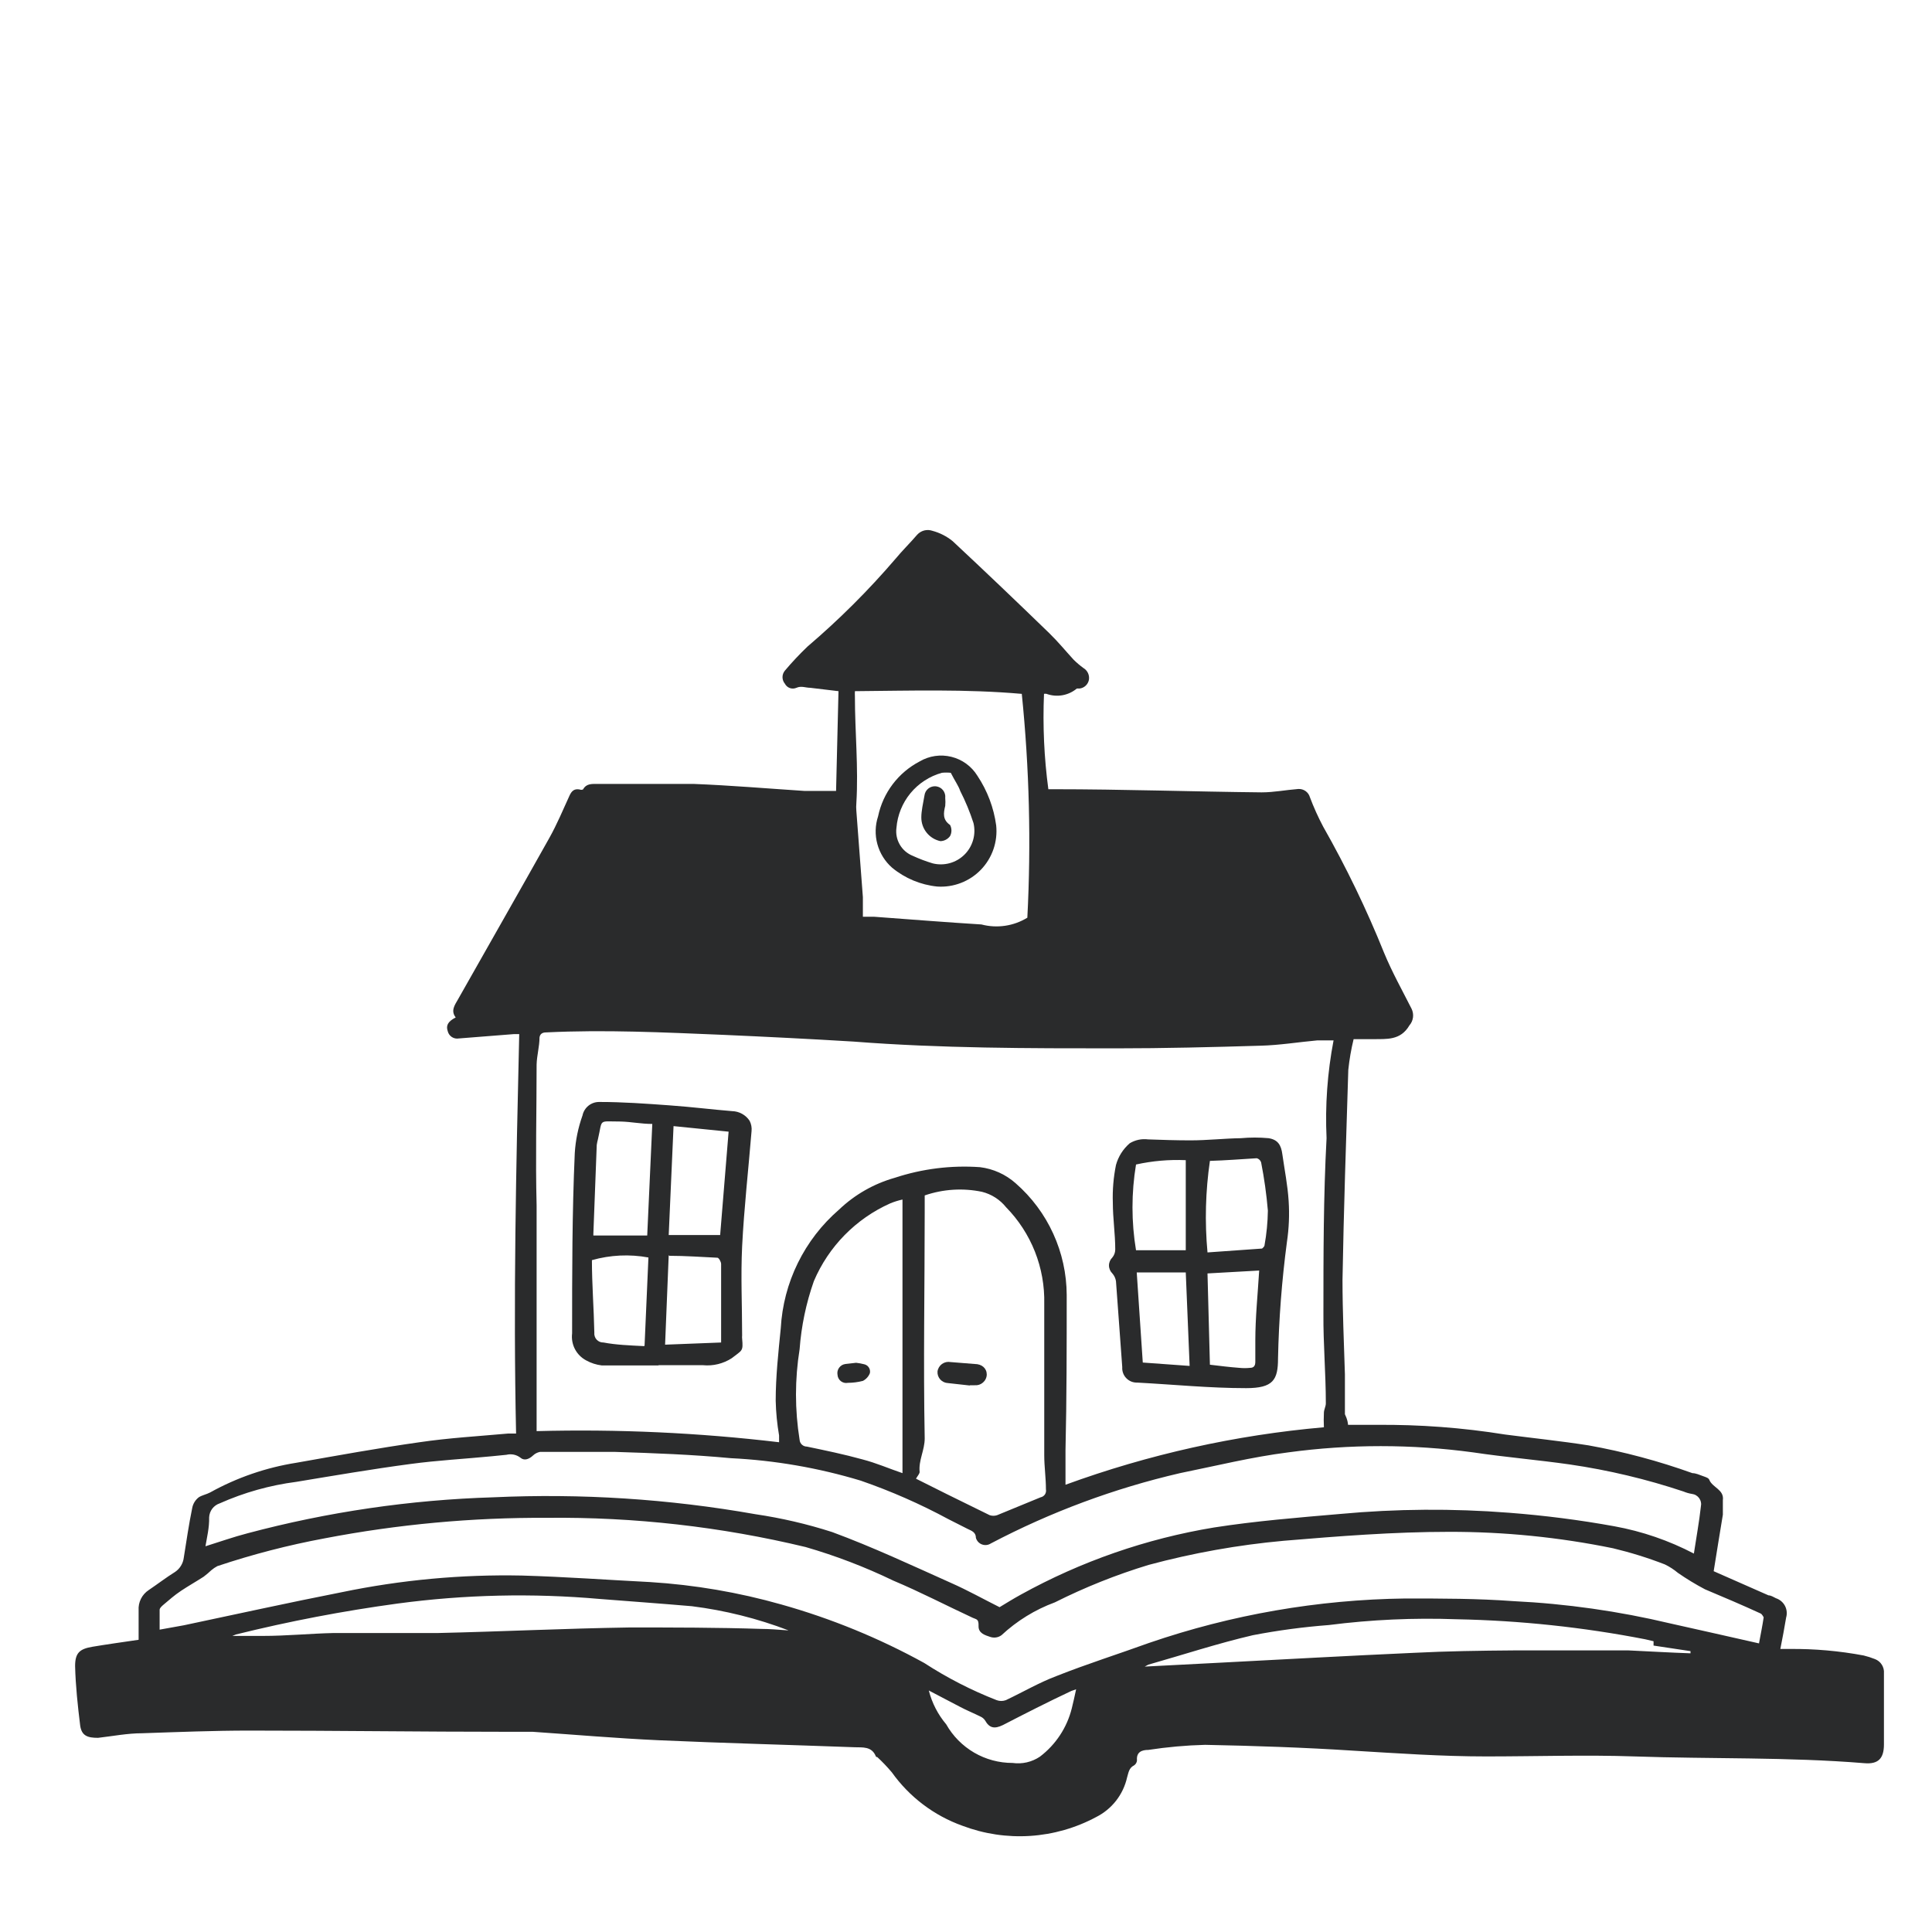
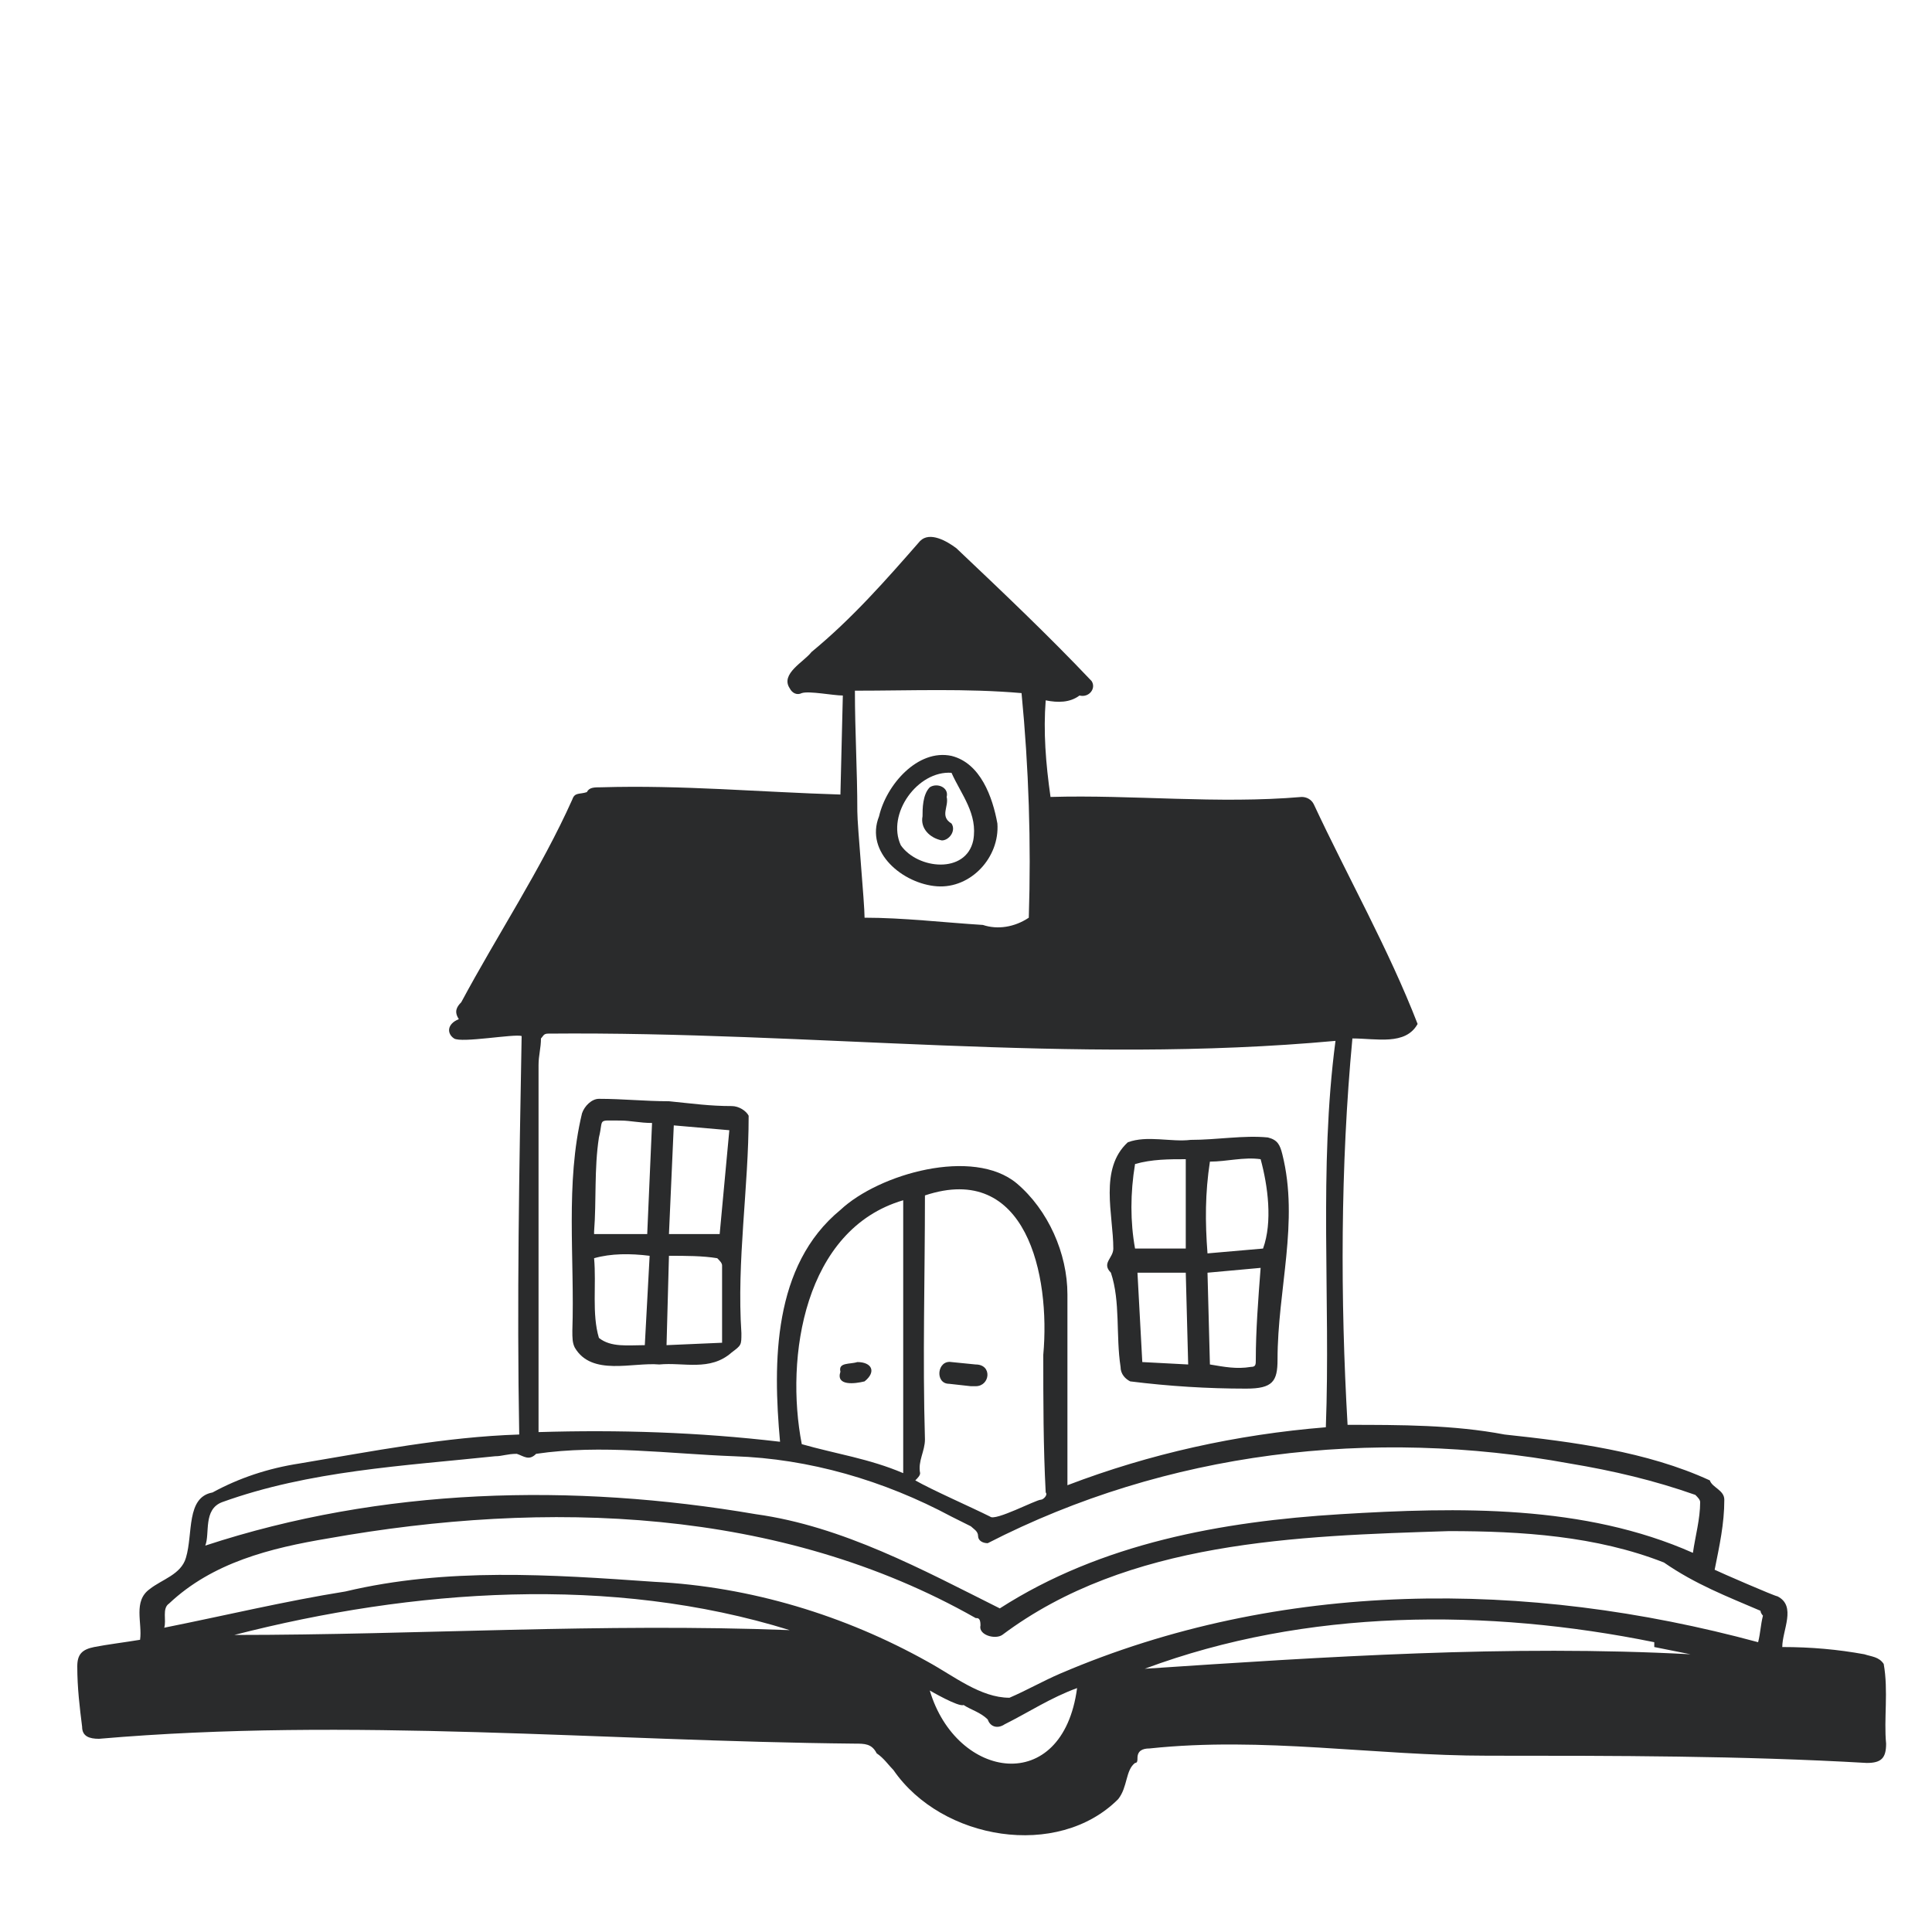
- <svg xmlns="http://www.w3.org/2000/svg" width="80" height="80" viewBox="0 0 80 80" fill="none">
-   <path d="M55.82 59H57C58.781 58.984 60.561 59.117 62.32 59.4C63.47 59.55 64.63 59.67 65.78 59.85C67.243 60.113 68.681 60.498 70.08 61C70.22 61 70.37 61.07 70.51 61.12C70.65 61.17 70.75 61.2 70.78 61.28C70.91 61.6 71.4 61.68 71.34 62.12C71.34 62.32 71.34 62.53 71.34 62.72C71.22 63.47 71.09 64.22 70.96 65.06L73.23 66.06C73.33 66.06 73.44 66.13 73.54 66.18C73.7 66.233 73.833 66.346 73.912 66.495C73.99 66.644 74.007 66.818 73.96 66.98C73.89 67.4 73.81 67.83 73.72 68.28H74.11C75.136 68.27 76.161 68.361 77.17 68.55C77.33 68.589 77.487 68.639 77.64 68.7C77.757 68.745 77.857 68.827 77.923 68.933C77.99 69.04 78.02 69.165 78.01 69.29C78.01 70.29 78.01 71.29 78.01 72.23C78.01 72.81 77.78 73.06 77.2 73.01C74.03 72.75 70.85 72.84 67.68 72.73C65.68 72.66 63.58 72.73 61.54 72.73C59.69 72.73 57.85 72.6 56.01 72.49C54.01 72.36 51.94 72.29 49.9 72.25C49.113 72.27 48.328 72.341 47.55 72.46C47.29 72.46 47.05 72.54 47.08 72.89C47.078 72.932 47.066 72.973 47.045 73.009C47.024 73.046 46.995 73.077 46.96 73.1C46.74 73.21 46.73 73.41 46.67 73.6C46.591 73.951 46.436 74.28 46.214 74.564C45.993 74.847 45.711 75.078 45.39 75.24C44.546 75.692 43.615 75.959 42.659 76.021C41.703 76.083 40.745 75.939 39.85 75.6C38.674 75.179 37.655 74.407 36.93 73.39C36.743 73.168 36.543 72.958 36.33 72.76C36.33 72.76 36.27 72.76 36.26 72.71C36.09 72.31 35.72 72.36 35.4 72.35C32.7 72.25 29.99 72.18 27.28 72.06C25.54 71.98 23.8 71.83 22.06 71.71C21.72 71.71 21.387 71.71 21.06 71.71C17.48 71.71 13.9 71.66 10.32 71.66C8.84 71.66 7.37 71.72 5.89 71.77C5.28 71.77 4.67 71.89 4.06 71.96C3.63 71.96 3.38 71.88 3.32 71.45C3.22 70.64 3.13 69.81 3.11 68.99C3.11 68.45 3.29 68.28 3.82 68.19C4.35 68.1 5.12 67.99 5.74 67.9C5.74 67.5 5.74 67.09 5.74 66.68C5.729 66.515 5.762 66.351 5.836 66.203C5.91 66.055 6.022 65.93 6.16 65.84C6.53 65.59 6.88 65.32 7.25 65.09C7.349 65.023 7.432 64.936 7.494 64.834C7.556 64.732 7.596 64.618 7.61 64.5C7.72 63.81 7.82 63.12 7.96 62.44C7.993 62.265 8.089 62.109 8.23 62C8.37 61.91 8.55 61.88 8.7 61.8C9.809 61.184 11.017 60.768 12.27 60.57C13.97 60.27 15.67 59.96 17.37 59.72C18.59 59.54 19.82 59.47 21.04 59.36H21.37C21.25 53.84 21.37 48.36 21.5 42.82H21.28L19 43C18.899 43.018 18.796 42.997 18.71 42.941C18.625 42.886 18.564 42.799 18.54 42.7C18.46 42.47 18.54 42.3 18.87 42.13C18.66 41.86 18.82 41.63 18.96 41.39C20.22 39.16 21.49 36.94 22.74 34.71C23.06 34.14 23.31 33.54 23.58 32.95C23.67 32.75 23.78 32.65 24 32.69C24.022 32.7 24.046 32.705 24.07 32.705C24.094 32.705 24.118 32.7 24.14 32.69C24.27 32.45 24.49 32.46 24.71 32.46C26.04 32.46 27.38 32.46 28.71 32.46C30.25 32.52 31.77 32.65 33.3 32.75C33.73 32.75 34.16 32.75 34.62 32.75L34.72 28.62L33.55 28.48C33.36 28.48 33.18 28.39 32.98 28.48C32.893 28.518 32.795 28.522 32.706 28.491C32.617 28.459 32.543 28.394 32.5 28.31C32.437 28.234 32.402 28.139 32.402 28.04C32.402 27.941 32.437 27.846 32.5 27.77C32.795 27.42 33.109 27.086 33.44 26.77C34.746 25.657 35.963 24.443 37.08 23.14C37.36 22.8 37.68 22.49 37.98 22.14C38.058 22.055 38.159 21.994 38.271 21.965C38.383 21.937 38.501 21.942 38.61 21.98C38.917 22.062 39.204 22.208 39.45 22.41C40.8 23.67 42.13 24.94 43.45 26.22C43.81 26.57 44.12 26.95 44.45 27.31C44.577 27.437 44.714 27.554 44.86 27.66C44.943 27.709 45.01 27.782 45.051 27.869C45.092 27.957 45.105 28.055 45.09 28.15C45.072 28.242 45.026 28.326 44.958 28.391C44.89 28.456 44.803 28.497 44.71 28.51C44.71 28.51 44.61 28.51 44.59 28.51C44.418 28.654 44.211 28.75 43.989 28.789C43.768 28.827 43.541 28.807 43.33 28.73C43.297 28.725 43.263 28.725 43.23 28.73C43.174 30.049 43.234 31.371 43.41 32.68H43.62C46.49 32.68 49.36 32.78 52.24 32.81C52.75 32.81 53.24 32.71 53.76 32.67C53.867 32.664 53.972 32.694 54.06 32.756C54.147 32.817 54.211 32.907 54.24 33.01C54.397 33.428 54.581 33.836 54.79 34.23C55.746 35.912 56.588 37.656 57.31 39.45C57.64 40.25 58.06 41 58.45 41.77C58.504 41.881 58.525 42.006 58.509 42.129C58.493 42.251 58.441 42.367 58.36 42.46C57.99 43.09 57.42 43.02 56.85 43.03C56.6 43.03 56.36 43.03 56.05 43.03C55.948 43.448 55.875 43.872 55.83 44.3C55.74 47.2 55.64 50.1 55.59 53C55.59 54.3 55.65 55.6 55.69 56.91C55.69 57.46 55.69 58.01 55.69 58.56C55.8 58.79 55.81 58.91 55.82 59ZM32.26 59.7C32.26 59.6 32.26 59.52 32.26 59.44C32.178 58.964 32.131 58.483 32.12 58C32.12 57 32.23 56 32.33 55C32.382 54.062 32.621 53.143 33.036 52.3C33.45 51.456 34.029 50.705 34.74 50.09C35.391 49.468 36.184 49.015 37.05 48.77C38.187 48.395 39.386 48.245 40.58 48.33C41.13 48.397 41.646 48.631 42.06 49C42.719 49.576 43.249 50.286 43.612 51.083C43.976 51.879 44.166 52.744 44.17 53.62C44.17 55.76 44.17 57.9 44.12 60.05C44.12 60.16 44.12 60.27 44.12 60.38V61.48C47.567 60.221 51.164 59.421 54.82 59.1C54.81 58.9 54.81 58.7 54.82 58.5C54.82 58.37 54.9 58.24 54.9 58.11C54.9 56.87 54.79 55.63 54.8 54.4C54.8 51.97 54.8 49.55 54.93 47.13C54.867 45.773 54.965 44.414 55.22 43.08C54.99 43.08 54.77 43.08 54.55 43.08C53.77 43.15 52.99 43.28 52.2 43.3C50.2 43.36 48.2 43.41 46.2 43.41C42.58 43.41 38.96 43.41 35.35 43.13C33.54 43.02 31.74 42.93 29.93 42.85C27.49 42.75 25.05 42.63 22.61 42.75C22.45 42.75 22.36 42.82 22.34 42.96C22.34 43.33 22.23 43.7 22.22 44.08C22.22 46.02 22.17 47.97 22.22 49.92C22.22 53 22.22 56.09 22.22 59.17C22.22 59.17 22.22 59.24 22.22 59.26C25.573 59.171 28.929 59.325 32.26 59.72V59.7ZM72.84 68.03C72.91 67.65 72.98 67.31 73.03 66.97C73.03 66.97 72.96 66.83 72.9 66.81C72.14 66.46 71.36 66.13 70.6 65.81C70.213 65.606 69.839 65.379 69.48 65.13C69.315 64.992 69.134 64.874 68.94 64.78C68.239 64.508 67.521 64.285 66.79 64.11C64.556 63.653 62.281 63.425 60 63.43C57.71 63.43 55.43 63.61 53.16 63.8C51.268 63.971 49.394 64.306 47.56 64.8C46.225 65.205 44.927 65.724 43.68 66.35C42.86 66.652 42.109 67.115 41.47 67.71C41.403 67.759 41.325 67.791 41.244 67.803C41.162 67.815 41.078 67.807 41 67.78C40.79 67.71 40.51 67.63 40.52 67.33C40.53 67.03 40.43 67.06 40.28 66.99C39.18 66.48 38.11 65.92 36.99 65.45C35.821 64.886 34.607 64.421 33.36 64.06C29.857 63.218 26.263 62.811 22.66 62.85C19.566 62.833 16.478 63.117 13.44 63.7C11.935 63.98 10.451 64.364 9 64.85C8.911 64.897 8.827 64.954 8.75 65.02C8.648 65.116 8.542 65.206 8.43 65.29C8.12 65.49 7.8 65.67 7.5 65.87C7.2 66.07 7.02 66.24 6.79 66.43C6.72 66.49 6.62 66.57 6.61 66.65C6.61 66.91 6.61 67.18 6.61 67.48L7.61 67.3C9.79 66.84 11.96 66.36 14.15 65.93C16.603 65.421 19.105 65.189 21.61 65.24C23.38 65.29 25.15 65.42 26.92 65.51C28.761 65.625 30.585 65.936 32.36 66.44C34.416 67.018 36.399 67.83 38.27 68.86C39.215 69.474 40.22 69.99 41.27 70.4C41.393 70.445 41.527 70.445 41.65 70.4C42.35 70.07 43.03 69.67 43.75 69.4C45.01 68.9 46.31 68.49 47.58 68.03C50.996 66.857 54.578 66.236 58.19 66.19C59.68 66.19 61.19 66.19 62.67 66.3C64.854 66.406 67.023 66.714 69.15 67.22C70.35 67.49 71.57 67.76 72.84 68.05V68.03ZM8.5 64.03C9.11 63.84 9.67 63.64 10.25 63.49C13.575 62.604 16.991 62.104 20.43 62C24.061 61.833 27.7 62.067 31.28 62.7C32.358 62.859 33.422 63.106 34.46 63.44C36.14 64.06 37.76 64.82 39.39 65.55C40.07 65.85 40.73 66.22 41.39 66.55C41.67 66.38 41.96 66.2 42.27 66.03C44.758 64.654 47.464 63.713 50.27 63.25C52 62.98 53.75 62.84 55.49 62.69C57.818 62.474 60.16 62.458 62.49 62.64C63.952 62.752 65.407 62.938 66.85 63.2C67.997 63.409 69.106 63.79 70.14 64.33C70.24 63.66 70.36 63.02 70.43 62.38C70.443 62.321 70.444 62.261 70.431 62.202C70.42 62.143 70.395 62.087 70.361 62.038C70.326 61.989 70.281 61.948 70.229 61.917C70.177 61.886 70.12 61.867 70.06 61.86C69.94 61.841 69.822 61.807 69.71 61.76C68.176 61.248 66.6 60.873 65 60.64C63.67 60.45 62.34 60.34 61 60.14C58.458 59.795 55.882 59.795 53.34 60.14C51.84 60.33 50.34 60.7 48.86 61C46.136 61.631 43.505 62.609 41.03 63.91C40.976 63.945 40.915 63.968 40.851 63.975C40.787 63.982 40.722 63.974 40.662 63.952C40.601 63.93 40.547 63.893 40.503 63.846C40.46 63.799 40.428 63.742 40.41 63.68C40.41 63.45 40.24 63.39 40.07 63.31L39.28 62.91C38.112 62.279 36.895 61.744 35.64 61.31C33.891 60.782 32.084 60.469 30.26 60.38C28.67 60.23 27.07 60.17 25.47 60.12C24.47 60.12 23.4 60.12 22.36 60.12C22.251 60.141 22.15 60.193 22.07 60.27C21.91 60.42 21.71 60.5 21.55 60.36C21.469 60.298 21.374 60.254 21.274 60.233C21.173 60.213 21.07 60.215 20.97 60.24L20.37 60.3C19.24 60.41 18.11 60.47 17 60.62C15.42 60.83 13.84 61.1 12.27 61.36C11.176 61.501 10.108 61.801 9.1 62.25C8.976 62.291 8.868 62.368 8.789 62.471C8.711 62.575 8.666 62.7 8.66 62.83C8.67 63.26 8.57 63.65 8.5 64.07V64.03ZM38.29 49.5V50.17C38.29 53.3 38.23 56.43 38.29 59.56C38.29 60.05 38.03 60.47 38.08 60.95C38.08 61.03 37.98 61.13 37.93 61.23L39.23 61.88L40.98 62.74C41.081 62.774 41.19 62.774 41.29 62.74L43.09 62C43.126 61.993 43.16 61.979 43.191 61.958C43.222 61.938 43.248 61.911 43.269 61.881C43.289 61.85 43.303 61.816 43.31 61.779C43.317 61.743 43.317 61.706 43.31 61.67C43.31 61.2 43.24 60.73 43.24 60.26C43.24 58.83 43.24 57.41 43.24 55.99C43.24 55.32 43.24 54.65 43.24 53.99C43.257 53.252 43.126 52.517 42.855 51.83C42.583 51.143 42.177 50.517 41.66 49.99C41.406 49.673 41.055 49.448 40.66 49.35C39.871 49.186 39.052 49.238 38.29 49.5ZM42.29 28.73C40.01 28.53 37.71 28.6 35.4 28.62C35.396 28.693 35.396 28.767 35.4 28.84C35.4 30.31 35.55 31.78 35.46 33.25C35.45 33.36 35.45 33.47 35.46 33.58L35.73 37.15C35.73 37.41 35.73 37.67 35.73 37.96H36.19C37.68 38.07 39.19 38.19 40.64 38.28C40.959 38.364 41.292 38.382 41.619 38.334C41.945 38.286 42.258 38.172 42.54 38C42.7 34.909 42.623 31.81 42.31 28.73H42.29ZM37.37 61V49.67C37.196 49.708 37.025 49.762 36.86 49.83C35.438 50.466 34.309 51.616 33.7 53.05C33.379 53.96 33.181 54.908 33.11 55.87C32.91 57.112 32.91 58.378 33.11 59.62C33.115 59.696 33.149 59.767 33.205 59.819C33.26 59.871 33.334 59.9 33.41 59.9C34.18 60.06 34.95 60.22 35.71 60.43C36.29 60.58 36.81 60.81 37.37 61ZM70 68.46V68.37L68.47 68.14V67.96L68.13 67.88C65.555 67.379 62.942 67.101 60.32 67.05C58.55 66.985 56.777 67.065 55.02 67.29C53.966 67.37 52.918 67.51 51.88 67.71C50.42 68.05 48.99 68.52 47.55 68.93L47.4 69.01L50.49 68.85C53.18 68.71 55.86 68.56 58.55 68.44C59.92 68.37 61.3 68.35 62.68 68.34C64.26 68.34 65.85 68.34 67.44 68.34C68.3 68.38 69.13 68.43 70 68.46ZM32.65 67.51C31.362 67.017 30.019 66.682 28.65 66.51C27.38 66.4 26.11 66.31 24.84 66.21C22.048 65.963 19.238 66.027 16.46 66.4C14.209 66.706 11.975 67.133 9.77 67.68L9.62 67.74C10.04 67.74 10.46 67.74 10.87 67.74C11.87 67.74 12.87 67.64 13.81 67.62C15.25 67.62 16.69 67.62 18.13 67.62C20.77 67.56 23.42 67.43 26.06 67.39C27.88 67.39 29.71 67.39 31.54 67.45C31.86 67.45 32.2 67.48 32.62 67.51H32.65ZM38.46 70C38.591 70.515 38.837 70.994 39.18 71.4C39.455 71.887 39.855 72.291 40.338 72.573C40.821 72.854 41.371 73.001 41.93 73C42.326 73.056 42.728 72.963 43.06 72.74C43.715 72.243 44.181 71.537 44.38 70.74C44.44 70.49 44.5 70.24 44.56 69.95L44.36 70.02C43.36 70.49 42.46 70.95 41.53 71.43C41.18 71.6 40.97 71.56 40.79 71.24C40.743 71.169 40.677 71.114 40.6 71.08C40.32 70.94 40.02 70.82 39.74 70.67L38.46 70Z" fill="#2A2B2C" />
-   <path d="M27.28 56.54C26.5 56.54 25.71 56.54 24.92 56.54C24.692 56.513 24.471 56.442 24.27 56.33C24.071 56.224 23.909 56.06 23.805 55.86C23.702 55.66 23.662 55.434 23.69 55.21C23.69 52.72 23.69 50.21 23.8 47.75C23.832 47.218 23.94 46.692 24.12 46.19C24.152 46.031 24.239 45.889 24.365 45.786C24.491 45.684 24.648 45.629 24.81 45.63C25.81 45.63 26.75 45.7 27.72 45.77C28.69 45.84 29.46 45.94 30.32 46.01C30.463 46.014 30.604 46.052 30.729 46.122C30.854 46.191 30.961 46.29 31.04 46.41C31.108 46.543 31.136 46.692 31.12 46.84C30.99 48.43 30.81 50.02 30.73 51.61C30.67 52.83 30.73 54.07 30.73 55.3C30.725 55.343 30.725 55.387 30.73 55.43C30.78 55.97 30.73 55.9 30.3 56.24C29.947 56.468 29.528 56.57 29.11 56.53C28.49 56.53 27.88 56.53 27.26 56.53L27.28 56.54ZM27.01 46.54C26.55 46.54 26.13 46.45 25.7 46.44C24.75 46.44 24.96 46.31 24.76 47.17C24.738 47.249 24.722 47.329 24.71 47.41C24.66 48.64 24.62 49.86 24.57 51.09C24.57 51.09 24.57 51.09 24.57 51.16H26.8L27.01 46.54ZM27.69 51.14H29.82L30.17 46.86L27.89 46.63L27.69 51.14ZM27.69 51.97L27.54 55.68L29.86 55.59V54.87C29.86 54.03 29.86 53.18 29.86 52.34C29.86 52.25 29.77 52.09 29.71 52.08C29.06 52.05 28.39 52 27.71 52L27.69 51.97ZM26.69 55.72L26.85 52.07C26.072 51.926 25.271 51.964 24.51 52.18C24.51 53.18 24.59 54.18 24.61 55.18C24.604 55.233 24.61 55.286 24.627 55.336C24.643 55.387 24.67 55.433 24.706 55.472C24.742 55.511 24.786 55.541 24.835 55.562C24.884 55.582 24.937 55.592 24.99 55.59C25.52 55.69 26.07 55.71 26.67 55.74L26.69 55.72Z" fill="#2A2B2C" />
-   <path d="M49.29 47.22C50 47.22 50.69 47.14 51.38 47.13C51.763 47.095 52.148 47.095 52.53 47.13C52.91 47.19 53.05 47.41 53.1 47.8C53.19 48.44 53.32 49.08 53.36 49.73C53.397 50.294 53.373 50.861 53.29 51.42C53.077 53.022 52.954 54.634 52.92 56.25C52.92 57.14 52.72 57.48 51.6 57.48C50.09 57.48 48.6 57.33 47.09 57.25C47.006 57.253 46.922 57.238 46.844 57.207C46.767 57.176 46.696 57.128 46.638 57.068C46.579 57.008 46.534 56.936 46.505 56.857C46.476 56.778 46.464 56.694 46.47 56.61C46.38 55.42 46.3 54.23 46.21 53.05C46.192 52.931 46.139 52.82 46.06 52.73C46.016 52.687 45.981 52.636 45.957 52.579C45.933 52.522 45.92 52.462 45.92 52.4C45.92 52.338 45.933 52.278 45.957 52.221C45.981 52.164 46.016 52.113 46.06 52.07C46.137 51.977 46.179 51.861 46.18 51.74C46.18 51.09 46.08 50.45 46.08 49.8C46.062 49.277 46.106 48.753 46.21 48.24C46.306 47.89 46.505 47.577 46.78 47.34C47.008 47.202 47.276 47.146 47.54 47.18C48.1 47.2 48.71 47.22 49.29 47.22ZM50.1 48.07C49.917 49.325 49.883 50.597 50 51.86L52.26 51.7C52.26 51.7 52.36 51.62 52.36 51.57C52.446 51.095 52.493 50.613 52.5 50.13C52.443 49.459 52.35 48.791 52.22 48.13C52.206 48.089 52.183 48.052 52.151 48.022C52.12 47.992 52.082 47.971 52.04 47.96C51.4 48 50.74 48.05 50.1 48.07ZM50.1 56.51C50.52 56.56 50.92 56.61 51.32 56.64C51.466 56.655 51.614 56.655 51.76 56.64C51.92 56.64 51.98 56.55 51.98 56.39C51.98 56.23 51.98 55.81 51.98 55.51C51.98 54.56 52.08 53.6 52.14 52.61L50 52.73L50.1 56.51ZM49.1 48.04C48.408 48.01 47.716 48.07 47.04 48.22C46.845 49.395 46.845 50.595 47.04 51.77H49.1V48.04ZM49.1 52.69H47.07L47.32 56.42L49.26 56.56L49.1 52.69Z" fill="#2A2B2C" />
-   <path d="M40.15 57.37L39.25 57.27C39.19 57.267 39.131 57.253 39.077 57.227C39.023 57.202 38.974 57.165 38.934 57.121C38.894 57.076 38.863 57.024 38.843 56.967C38.824 56.91 38.816 56.85 38.82 56.79C38.828 56.728 38.849 56.669 38.881 56.615C38.913 56.562 38.956 56.516 39.006 56.479C39.057 56.443 39.114 56.417 39.175 56.403C39.236 56.39 39.299 56.389 39.36 56.4L40.36 56.48C40.66 56.48 40.86 56.66 40.86 56.92C40.858 56.982 40.843 57.043 40.816 57.099C40.789 57.156 40.751 57.206 40.704 57.247C40.657 57.288 40.603 57.319 40.544 57.339C40.484 57.358 40.422 57.365 40.36 57.36H40.17L40.15 57.37Z" fill="#2A2B2C" />
-   <path d="M38.81 36.71C38.123 36.641 37.472 36.369 36.94 35.93C36.645 35.671 36.433 35.331 36.33 34.952C36.226 34.574 36.237 34.173 36.36 33.8C36.461 33.318 36.668 32.864 36.965 32.472C37.263 32.079 37.643 31.758 38.08 31.53C38.476 31.296 38.949 31.227 39.395 31.338C39.842 31.448 40.228 31.729 40.47 32.12C40.883 32.739 41.15 33.443 41.25 34.18C41.284 34.513 41.245 34.849 41.136 35.166C41.027 35.482 40.85 35.771 40.618 36.012C40.385 36.253 40.103 36.44 39.791 36.56C39.479 36.681 39.144 36.732 38.81 36.71ZM39.37 32C39.247 31.987 39.123 31.987 39 32C38.491 32.142 38.038 32.436 37.701 32.844C37.365 33.252 37.162 33.753 37.12 34.28C37.087 34.522 37.137 34.767 37.26 34.977C37.383 35.188 37.573 35.35 37.8 35.44C38.066 35.562 38.34 35.666 38.62 35.75C38.852 35.808 39.094 35.805 39.325 35.742C39.555 35.679 39.765 35.558 39.935 35.39C40.105 35.223 40.228 35.014 40.294 34.784C40.36 34.555 40.365 34.312 40.31 34.08C40.162 33.623 39.978 33.178 39.76 32.75C39.69 32.54 39.53 32.32 39.37 32Z" fill="#2A2B2C" />
-   <path d="M35.45 56.43C35.561 56.442 35.672 56.462 35.78 56.49C35.82 56.498 35.858 56.514 35.892 56.538C35.926 56.561 35.955 56.59 35.977 56.625C36 56.659 36.015 56.698 36.022 56.738C36.029 56.779 36.029 56.82 36.02 56.86C35.966 56.998 35.862 57.112 35.73 57.18C35.528 57.232 35.319 57.259 35.11 57.26C35.06 57.27 35.008 57.269 34.958 57.258C34.908 57.246 34.861 57.224 34.82 57.193C34.779 57.161 34.746 57.122 34.722 57.077C34.697 57.031 34.683 56.981 34.68 56.93C34.67 56.879 34.671 56.826 34.682 56.774C34.694 56.723 34.716 56.675 34.747 56.633C34.778 56.591 34.817 56.555 34.862 56.529C34.908 56.503 34.958 56.486 35.01 56.48L35.45 56.43Z" fill="#2A2B2C" />
-   <path d="M38.15 33.84C38.15 33.59 38.22 33.27 38.28 32.94C38.287 32.883 38.304 32.829 38.332 32.779C38.359 32.73 38.397 32.686 38.441 32.651C38.486 32.615 38.537 32.589 38.592 32.574C38.646 32.558 38.703 32.553 38.76 32.56C38.816 32.567 38.871 32.584 38.921 32.612C38.97 32.639 39.014 32.677 39.049 32.721C39.085 32.766 39.111 32.817 39.126 32.872C39.142 32.926 39.147 32.983 39.14 33.04C39.15 33.15 39.15 33.26 39.14 33.37C39.07 33.66 39.02 33.94 39.34 34.16C39.378 34.231 39.397 34.31 39.397 34.39C39.397 34.47 39.378 34.549 39.34 34.62C39.294 34.683 39.234 34.735 39.164 34.772C39.095 34.808 39.018 34.828 38.94 34.83C38.714 34.782 38.512 34.657 38.368 34.476C38.224 34.296 38.147 34.071 38.15 33.84Z" fill="#2A2B2C" />
+ <svg xmlns="http://www.w3.org/2000/svg" version="1.1" id="Layer_1" x="0px" y="0px" viewBox="0 0 80 80" style="enable-background:new 0 0 80 80;" xml:space="preserve">
+   <style type="text/css">
+ 	.st0{fill:#2A2B2C;}
+ </style>
+   <path class="st0" d="M55.8,59c2.2,0,4.4,0,6.5,0.4c2.8,0.3,5.9,0.7,8.5,1.9c0.1,0.3,0.6,0.4,0.6,0.8c0,1-0.2,1.9-0.4,2.9  c0.2,0.1,2.5,1.1,2.6,1.1c0.8,0.4,0.2,1.4,0.2,2.1c1.2,0,2.3,0.1,3.4,0.3c0.3,0.1,0.6,0.1,0.8,0.4c0.2,1.1,0,2.3,0.1,3.3  c0,0.6-0.2,0.8-0.8,0.8c-5.2-0.3-10.4-0.3-15.7-0.3c-4.7,0-9.3-0.8-14-0.3c-0.3,0-0.5,0.1-0.5,0.4c0,0.1,0,0.2-0.1,0.2  c-0.4,0.3-0.3,1-0.7,1.5c-2.5,2.5-7.3,1.7-9.3-1.2c-0.2-0.2-0.4-0.5-0.7-0.7c-0.2-0.4-0.5-0.4-0.9-0.4C25,72.1,14.5,71.1,4.1,72  c-0.4,0-0.7-0.1-0.7-0.5c-0.1-0.8-0.2-1.6-0.2-2.5c0-0.5,0.2-0.7,0.7-0.8c0.5-0.1,1.3-0.2,1.9-0.3c0.1-0.7-0.3-1.6,0.4-2.1  c0.5-0.4,1.3-0.6,1.5-1.3c0.3-1,0-2.5,1.1-2.7c1.1-0.6,2.3-1,3.6-1.2c3-0.5,6-1.1,9.1-1.2c-0.1-5.5,0-11,0.1-16.5  c-0.3-0.1-2.5,0.3-2.8,0.1c-0.3-0.2-0.3-0.6,0.2-0.8c-0.2-0.3-0.1-0.5,0.1-0.7c1.5-2.8,3.3-5.5,4.6-8.4c0.1-0.3,0.3-0.2,0.6-0.3  c0.1-0.2,0.3-0.2,0.6-0.2c3.3-0.1,6.6,0.2,9.9,0.3l0.1-4.1c-0.4,0-1.4-0.2-1.7-0.1c-0.2,0.1-0.4,0-0.5-0.2c-0.4-0.6,0.6-1.1,0.9-1.5  c1.7-1.4,3.1-3,4.5-4.6c0.4-0.4,1.1,0,1.5,0.3c1.9,1.8,3.8,3.6,5.6,5.5c0.2,0.3-0.1,0.7-0.5,0.6c-0.4,0.3-0.9,0.3-1.4,0.2  c-0.1,1.3,0,2.6,0.2,4c3.4-0.1,6.9,0.3,10.4,0c0.2,0,0.4,0.1,0.5,0.3c1.4,3,3.1,6,4.3,9.1C58.2,43.3,57,43,56,43  C55.5,48.3,55.5,53.8,55.8,59z M32.3,59.7c-0.3-3.3-0.3-7.3,2.5-9.6c1.6-1.5,5.5-2.6,7.3-1.1c1.3,1.1,2.1,2.9,2.1,4.6  c0,2.6,0,5.2,0,7.9c3.4-1.3,7-2.1,10.7-2.4c0.2-5.3-0.3-10.7,0.4-16c-10.9,1-21.7-0.4-32.6-0.3c-0.2,0-0.2,0.1-0.3,0.2  c0,0.4-0.1,0.7-0.1,1.1c0,5.1,0,10.1,0,15.2C25.6,59.2,28.9,59.3,32.3,59.7L32.3,59.7z M72.8,68c0.1-0.4,0.1-0.7,0.2-1.1  c0,0-0.1-0.1-0.1-0.2c-1.4-0.6-2.7-1.1-4-2c-2.8-1.1-5.9-1.3-8.9-1.3c-6.3,0.2-13.3,0.4-18.5,4.3c-0.3,0.2-1,0-0.9-0.4  c0-0.3-0.1-0.3-0.2-0.3c-8.1-4.6-17.8-4.9-26.8-3.3c-2.4,0.4-4.8,1-6.6,2.7c-0.3,0.2-0.1,0.7-0.2,1c2.5-0.5,5-1.1,7.5-1.5  c4.2-1,8.5-0.7,12.8-0.4c4,0.2,7.9,1.4,11.3,3.3c1.1,0.6,2.2,1.5,3.4,1.5c0.7-0.3,1.4-0.7,2.1-1C53,65.4,63.2,65.4,72.8,68L72.8,68z   M8.5,64c7.3-2.4,15.2-2.6,22.8-1.3c3.6,0.5,6.9,2.3,10.1,3.9c4.2-2.7,9.2-3.6,14.1-3.9c4.9-0.3,10.1-0.4,14.6,1.6  c0.1-0.7,0.3-1.4,0.3-2.1c0-0.1-0.1-0.2-0.2-0.3c-1.7-0.6-3.4-1-5.2-1.3c-8.2-1.5-16.7-0.5-24.1,3.3c-0.2,0-0.4-0.1-0.4-0.3  c0-0.2-0.2-0.3-0.3-0.4l-0.8-0.4c-2.8-1.5-5.9-2.4-9-2.5c-2.7-0.1-5.5-0.5-8.2-0.1c-0.3,0.3-0.5,0.1-0.8,0c-0.4,0-0.6,0.1-0.9,0.1  c-3.8,0.4-7.7,0.6-11.3,1.9C8.4,62.5,8.7,63.5,8.5,64L8.5,64z M38.3,49.5c0,3.4-0.1,6.7,0,10.1c0,0.5-0.3,0.9-0.2,1.4  c0,0.1-0.1,0.2-0.2,0.3c0.7,0.4,2.3,1.1,3.1,1.5c0.2,0.2,1.9-0.7,2.1-0.7c0.1,0,0.3-0.2,0.2-0.3c-0.1-1.9-0.1-3.8-0.1-5.7  C43.5,52.8,42.5,48.1,38.3,49.5z M42.3,28.7c-2.3-0.2-4.6-0.1-6.9-0.1c0,1.7,0.1,3.3,0.1,5c0,0.6,0.3,3.8,0.3,4.4  c1.6,0,3.3,0.2,4.9,0.3c0.6,0.2,1.3,0.1,1.9-0.3C42.7,34.9,42.6,31.8,42.3,28.7L42.3,28.7z M37.4,61V49.7c-4.1,1.2-4.9,6.5-4.2,10.1  C34.6,60.2,36,60.4,37.4,61z M70,68.5L70,68.5l-1.5-0.3V68c-6.9-1.4-14.4-1.4-21.1,1.1C54.9,68.6,62.5,68.1,70,68.5z M32.7,67.5  c-7.4-2.3-15.6-1.7-23,0.2C17.3,67.7,24.9,67.2,32.7,67.5z M38.5,70c1.1,3.7,5.5,4.4,6.1-0.1c-1.1,0.4-2,1-3,1.5  c-0.3,0.2-0.6,0.1-0.7-0.2c-0.3-0.3-0.7-0.4-1-0.6C39.7,70.7,38.5,70,38.5,70z" />
+   <path class="st0" d="M27.3,56.5c-1.1-0.1-2.8,0.5-3.5-0.7c-0.1-0.2-0.1-0.4-0.1-0.7c0.1-3-0.3-6.1,0.4-9c0.1-0.3,0.4-0.6,0.7-0.6  c1,0,1.9,0.1,2.9,0.1c1,0.1,1.7,0.2,2.6,0.2c0.3,0,0.6,0.2,0.7,0.4c0,3-0.5,6-0.3,9c0,0.5,0,0.5-0.4,0.8  C29.4,56.8,28.3,56.4,27.3,56.5L27.3,56.5z M27,46.5c-0.5,0-0.9-0.1-1.3-0.1c-1,0-0.7-0.1-0.9,0.7c-0.2,1.3-0.1,2.6-0.2,3.9  c0,0,0,0,0,0.1h2.2L27,46.5z M27.7,51.1h2.1l0.4-4.3l-2.3-0.2L27.7,51.1z M27.7,52l-0.1,3.7l2.3-0.1c0-1.1,0-2.2,0-3.2  c0-0.1-0.1-0.2-0.2-0.3C29.1,52,28.4,52,27.7,52L27.7,52z M26.7,55.7l0.2-3.7c-0.8-0.1-1.6-0.1-2.3,0.1c0.1,1.1-0.1,2.3,0.2,3.3  C25.3,55.8,26,55.7,26.7,55.7L26.7,55.7z" />
+   <path class="st0" d="M49.3,47.2c1.1,0,2.2-0.2,3.2-0.1c0.4,0.1,0.5,0.3,0.6,0.7c0.7,2.8-0.2,5.6-0.2,8.5c0,0.9-0.2,1.2-1.3,1.2  c-1.6,0-3.2-0.1-4.8-0.3c-0.2-0.1-0.4-0.3-0.4-0.6c-0.2-1.3,0-2.7-0.4-3.9c-0.4-0.4,0.1-0.6,0.1-1c0-1.4-0.6-3.3,0.6-4.4  C47.5,47,48.5,47.3,49.3,47.2z M50.1,48.1c-0.2,1.3-0.2,2.5-0.1,3.8l2.3-0.2c0.4-1.1,0.2-2.6-0.1-3.7C51.5,47.9,50.8,48.1,50.1,48.1  z M50.1,56.5c0.6,0.1,1.1,0.2,1.7,0.1c0.2,0,0.2-0.1,0.2-0.3c0-1.2,0.1-2.5,0.2-3.8L50,52.7L50.1,56.5z M49.1,48  c-0.7,0-1.4,0-2.1,0.2c-0.2,1.2-0.2,2.4,0,3.5h2.1V48z M49.1,52.7h-2l0.2,3.7l1.9,0.1L49.1,52.7z" />
+   <path class="st0" d="M40.2,57.4l-0.9-0.1c-0.6,0-0.5-1,0.1-0.9c0,0,1,0.1,1,0.1c0.7,0,0.6,0.9,0,0.9C40.3,57.4,40.2,57.4,40.2,57.4z  " />
+   <path class="st0" d="M38.8,36.7c-1.4-0.1-3-1.4-2.4-2.9c0.3-1.3,1.6-2.8,3-2.5c1.2,0.3,1.7,1.7,1.9,2.8  C41.4,35.5,40.2,36.8,38.8,36.7z M39.4,32c-1.4-0.1-2.7,1.7-2.1,3c0.7,1,2.7,1.2,3-0.2C40.5,33.7,39.8,32.9,39.4,32z" />
+   <path class="st0" d="M35.5,56.4c0.6,0,0.8,0.4,0.3,0.8c-0.4,0.1-1.2,0.2-1-0.4C34.7,56.4,35.2,56.5,35.5,56.4z" />
+   <path class="st0" d="M38.2,33.8c0-0.3,0-0.9,0.3-1.2c0.3-0.2,0.8,0,0.7,0.4c0.1,0.4-0.3,0.8,0.2,1.1c0.2,0.3-0.1,0.7-0.4,0.7  C38.5,34.7,38.1,34.3,38.2,33.8z" />
</svg>
